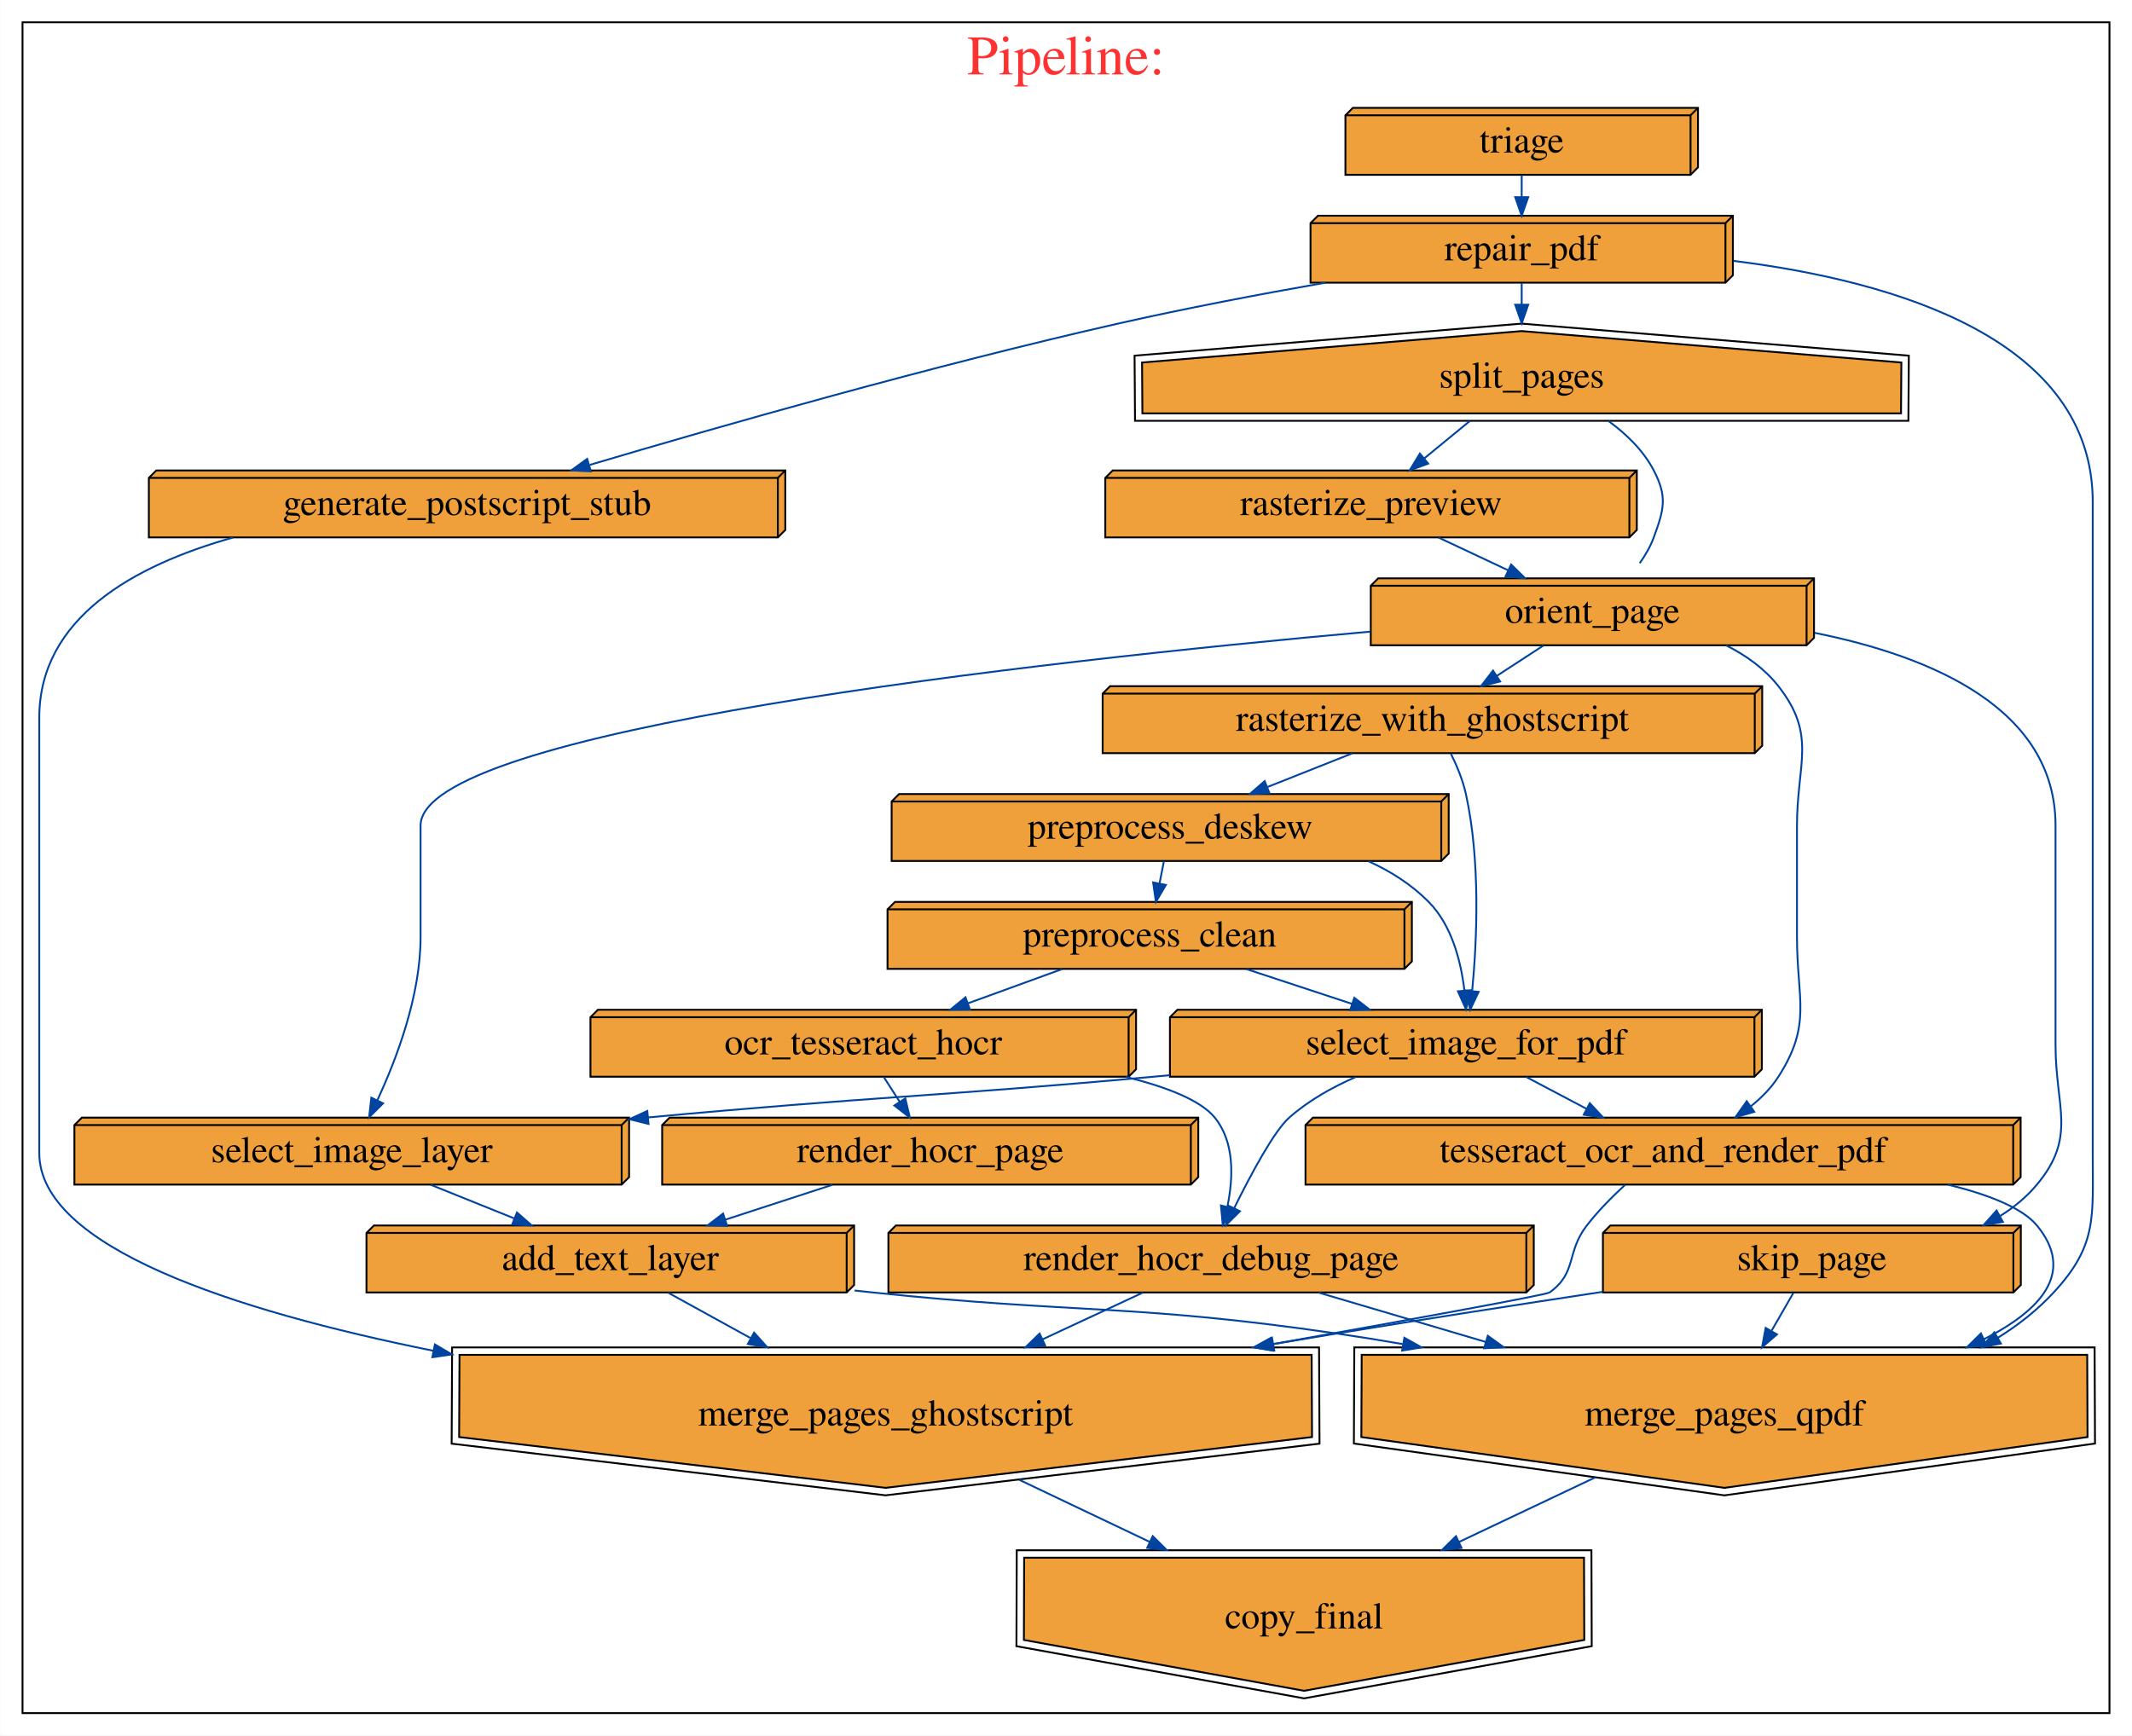
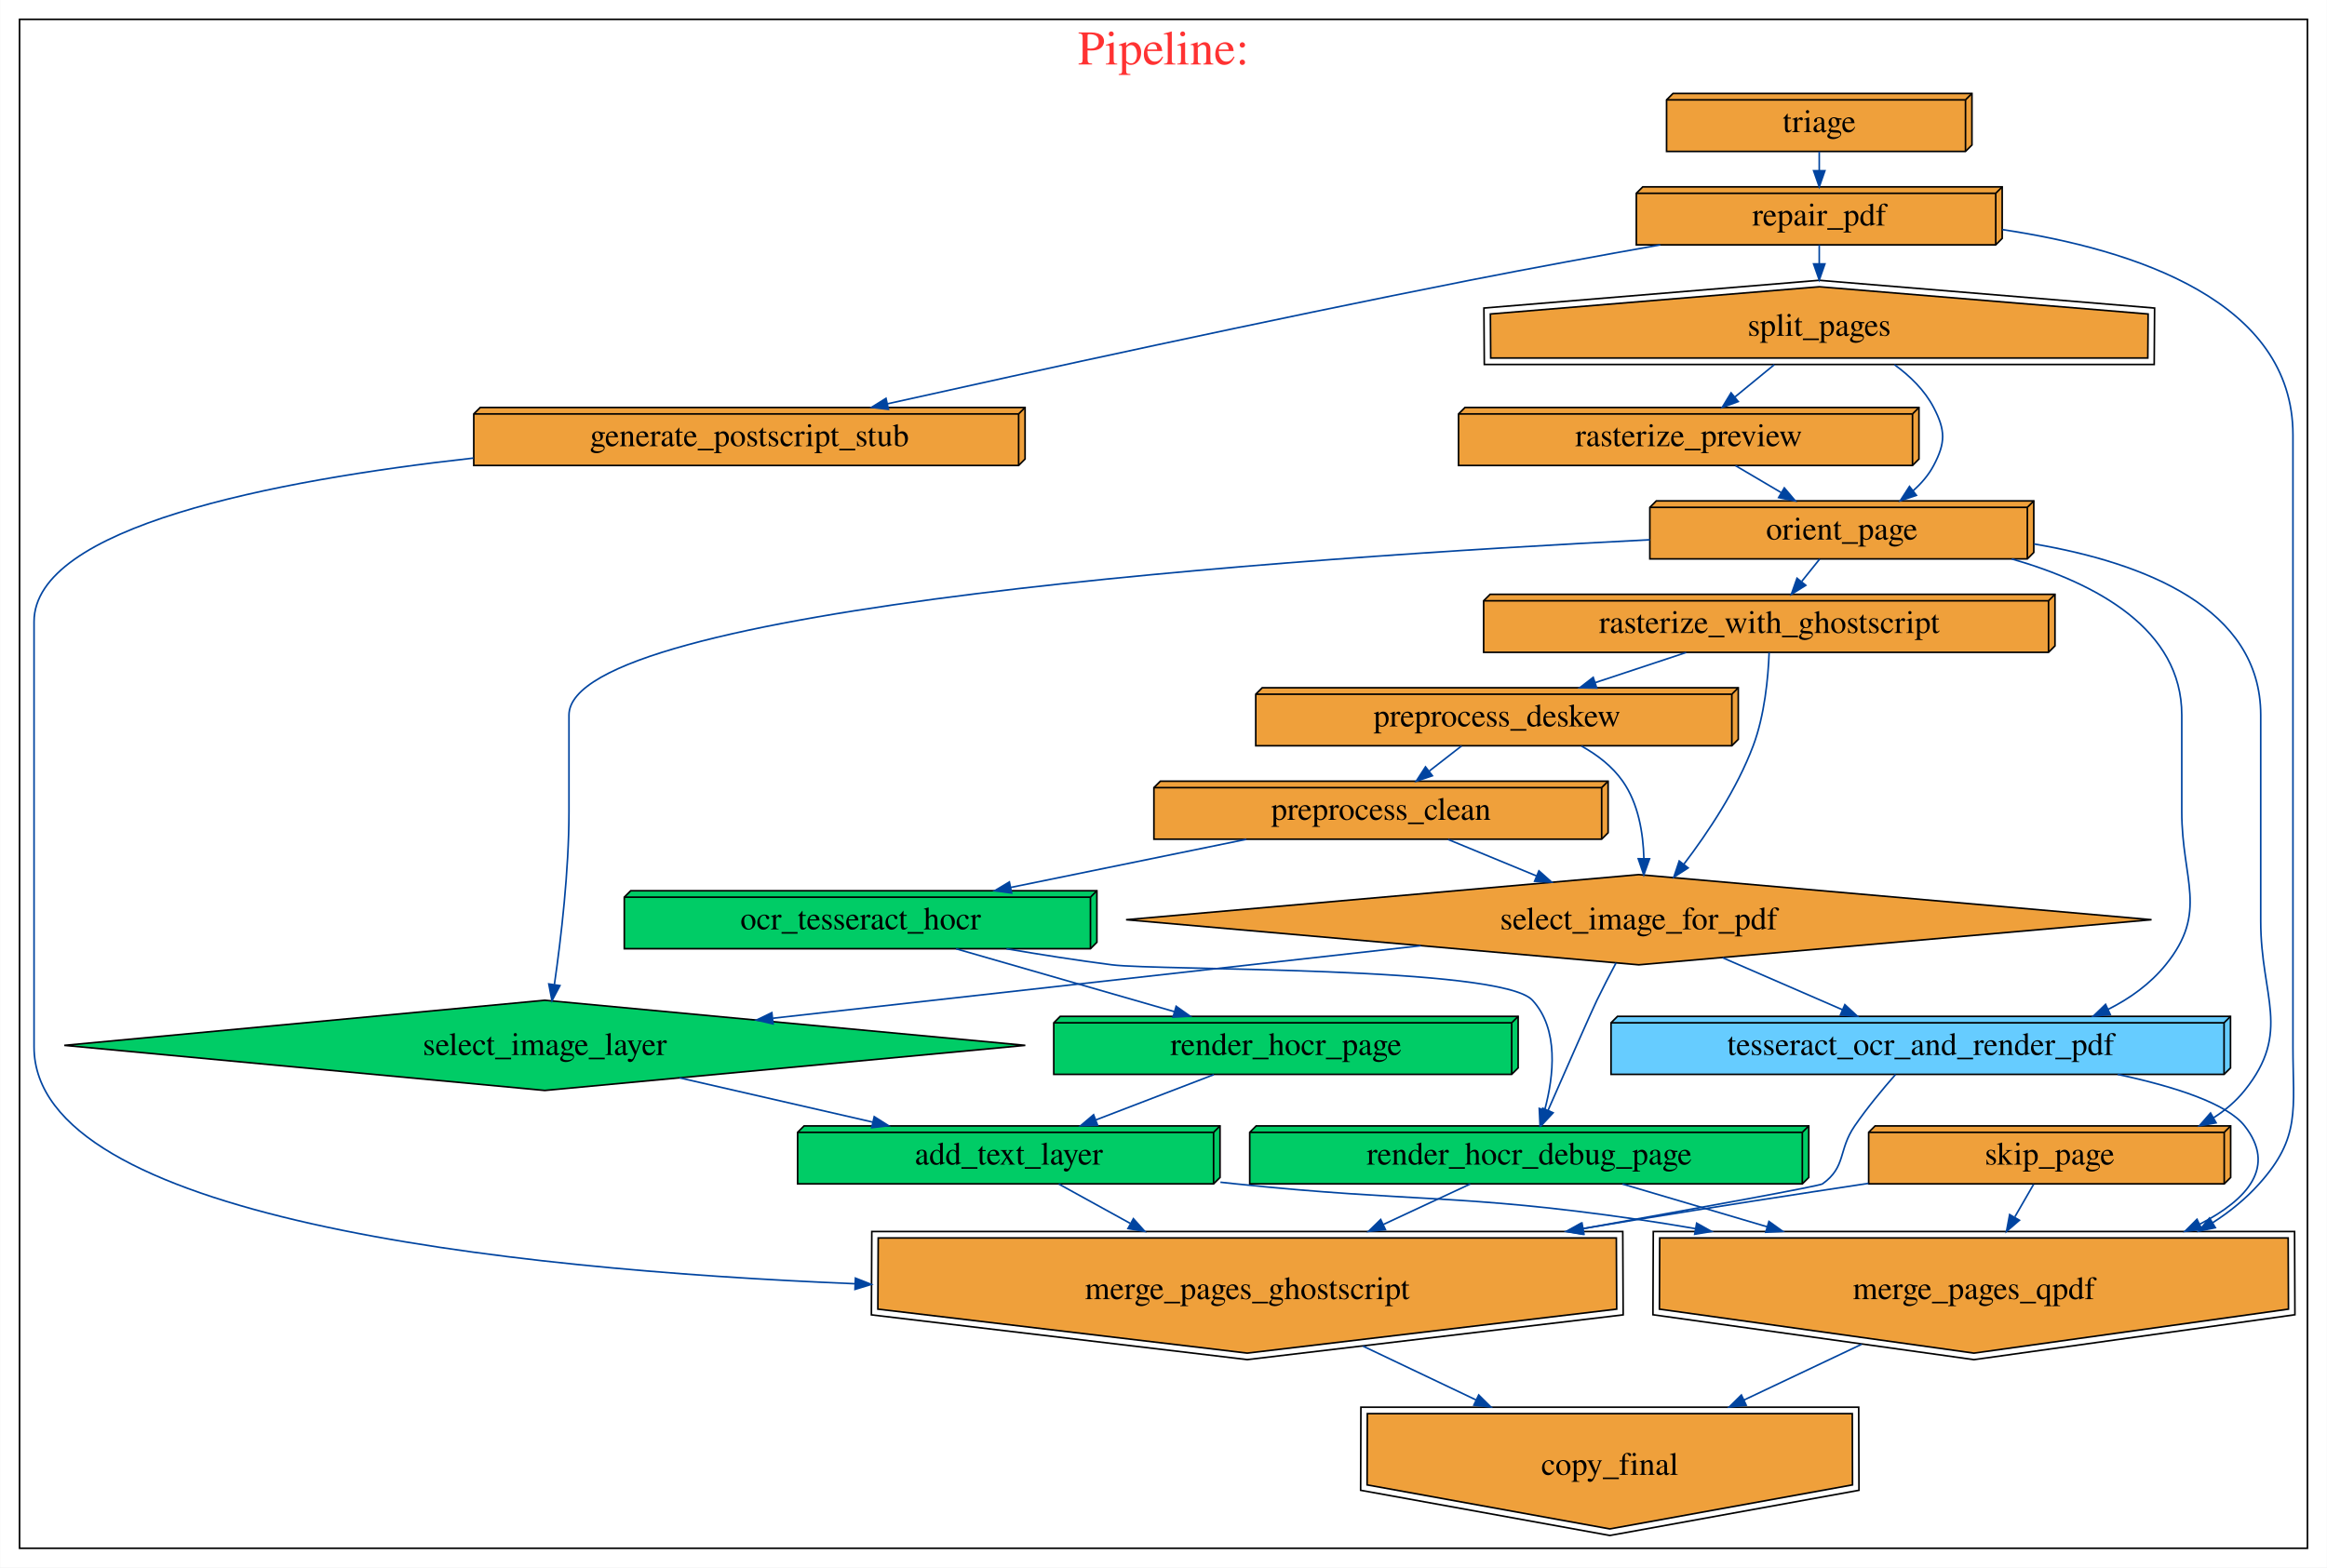
- <svg xmlns="http://www.w3.org/2000/svg" width="1146pt" height="933pt" viewBox="0.00 0.00 1146.00 933.18">
-   <g id="graph0" class="graph" transform="scale(1 1) rotate(0) translate(4 929.181)">
-     <polygon fill="white" stroke="none" points="-4,4 -4,-929.181 1142,-929.181 1142,4 -4,4" />
+ <svg xmlns="http://www.w3.org/2000/svg" width="1444pt" height="973pt" viewBox="0.00 0.00 1444.00 973.18">
+   <g id="graph0" class="graph" transform="scale(1 1) rotate(0) translate(4 969.181)">
+     <polygon fill="white" stroke="none" points="-4,4 -4,-969.181 1440,-969.181 1440,4 -4,4" />
    <g id="clust1" class="cluster">
-       <polygon fill="none" stroke="black" points="8,-8 8,-917.181 1130,-917.181 1130,-8 8,-8" />
-       <text text-anchor="middle" x="569" y="-889.181" font-family="Times,serif" font-size="30.00" fill="#ff3232">Pipeline:</text>
+       <polygon fill="none" stroke="black" points="8,-8 8,-957.181 1428,-957.181 1428,-8 8,-8" />
+       <text text-anchor="middle" x="718" y="-929.181" font-family="Times,serif" font-size="30.00" fill="#ff3232">Pipeline:</text>
    </g>
    <g id="node1" class="node">
-       <polygon fill="#efa03b" stroke="black" points="908.772,-871.181 723.228,-871.181 719.228,-867.181 719.228,-835.181 904.772,-835.181 908.772,-839.181 908.772,-871.181" />
-       <polyline fill="none" stroke="black" points="904.772,-867.181 719.228,-867.181 " />
-       <polyline fill="none" stroke="black" points="904.772,-867.181 904.772,-835.181 " />
-       <polyline fill="none" stroke="black" points="904.772,-867.181 908.772,-871.181 " />
-       <text text-anchor="middle" x="814" y="-847.181" font-family="Times,serif" font-size="20.00">triage</text>
+       <polygon fill="#efa03b" stroke="black" points="1219.77,-911.181 1034.23,-911.181 1030.23,-907.181 1030.23,-875.181 1215.77,-875.181 1219.77,-879.181 1219.77,-911.181" />
+       <polyline fill="none" stroke="black" points="1215.77,-907.181 1030.23,-907.181 " />
+       <polyline fill="none" stroke="black" points="1215.77,-907.181 1215.77,-875.181 " />
+       <polyline fill="none" stroke="black" points="1215.77,-907.181 1219.77,-911.181 " />
+       <text text-anchor="middle" x="1125" y="-887.181" font-family="Times,serif" font-size="20.00">triage</text>
    </g>
    <g id="node2" class="node">
-       <polygon fill="#efa03b" stroke="black" points="927.535,-813.181 704.465,-813.181 700.465,-809.181 700.465,-777.181 923.535,-777.181 927.535,-781.181 927.535,-813.181" />
-       <polyline fill="none" stroke="black" points="923.535,-809.181 700.465,-809.181 " />
-       <polyline fill="none" stroke="black" points="923.535,-809.181 923.535,-777.181 " />
-       <polyline fill="none" stroke="black" points="923.535,-809.181 927.535,-813.181 " />
-       <text text-anchor="middle" x="814" y="-789.181" font-family="Times,serif" font-size="20.00">repair_pdf</text>
+       <polygon fill="#efa03b" stroke="black" points="1238.54,-853.181 1015.46,-853.181 1011.46,-849.181 1011.46,-817.181 1234.54,-817.181 1238.54,-821.181 1238.54,-853.181" />
+       <polyline fill="none" stroke="black" points="1234.54,-849.181 1011.46,-849.181 " />
+       <polyline fill="none" stroke="black" points="1234.54,-849.181 1234.54,-817.181 " />
+       <polyline fill="none" stroke="black" points="1234.54,-849.181 1238.54,-853.181 " />
+       <text text-anchor="middle" x="1125" y="-829.181" font-family="Times,serif" font-size="20.00">repair_pdf</text>
    </g>
    <g id="edge1" class="edge">
-       <path fill="none" stroke="#0044a0" d="M814,-835.075C814,-831.384 814,-827.394 814,-823.424" />
-       <polygon fill="#0044a0" stroke="#0044a0" points="817.5,-823.182 814,-813.182 810.5,-823.182 817.5,-823.182" />
+       <path fill="none" stroke="#0044a0" d="M1125,-875.075C1125,-871.384 1125,-867.394 1125,-863.424" />
+       <polygon fill="#0044a0" stroke="#0044a0" points="1128.5,-863.182 1125,-853.182 1121.5,-863.182 1128.5,-863.182" />
    </g>
    <g id="node3" class="node">
-       <polygon fill="#efa03b" stroke="black" points="1018.11,-734.253 814,-751.156 609.888,-734.253 610.078,-706.905 1017.92,-706.905 1018.11,-734.253" />
-       <polygon fill="none" stroke="black" points="1022.13,-737.932 814,-755.167 605.866,-737.932 606.11,-702.906 1021.89,-702.906 1022.13,-737.932" />
-       <text text-anchor="middle" x="814" y="-720.694" font-family="Times,serif" font-size="20.00">split_pages</text>
+       <polygon fill="#efa03b" stroke="black" points="1329.11,-774.253 1125,-791.156 920.888,-774.253 921.078,-746.905 1328.92,-746.905 1329.11,-774.253" />
+       <polygon fill="none" stroke="black" points="1333.13,-777.932 1125,-795.167 916.866,-777.932 917.11,-742.906 1332.89,-742.906 1333.13,-777.932" />
+       <text text-anchor="middle" x="1125" y="-760.694" font-family="Times,serif" font-size="20.00">split_pages</text>
    </g>
    <g id="edge2" class="edge">
-       <path fill="none" stroke="#0044a0" d="M814,-777.059C814,-773.44 814,-769.484 814,-765.438" />
-       <polygon fill="#0044a0" stroke="#0044a0" points="817.5,-765.334 814,-755.334 810.5,-765.334 817.5,-765.334" />
+       <path fill="none" stroke="#0044a0" d="M1125,-817.059C1125,-813.44 1125,-809.484 1125,-805.438" />
+       <polygon fill="#0044a0" stroke="#0044a0" points="1128.5,-805.334 1125,-795.334 1121.5,-805.334 1128.5,-805.334" />
    </g>
    <g id="node17" class="node">
-       <polygon fill="#efa03b" stroke="black" points="418.082,-676.208 79.918,-676.208 75.918,-672.208 75.918,-640.208 414.082,-640.208 418.082,-644.208 418.082,-676.208" />
-       <polyline fill="none" stroke="black" points="414.082,-672.208 75.918,-672.208 " />
-       <polyline fill="none" stroke="black" points="414.082,-672.208 414.082,-640.208 " />
-       <polyline fill="none" stroke="black" points="414.082,-672.208 418.082,-676.208 " />
-       <text text-anchor="middle" x="247" y="-652.208" font-family="Times,serif" font-size="20.00">generate_postscript_stub</text>
+       <polygon fill="#efa03b" stroke="black" points="632.082,-716.208 293.918,-716.208 289.918,-712.208 289.918,-680.208 628.082,-680.208 632.082,-684.208 632.082,-716.208" />
+       <polyline fill="none" stroke="black" points="628.082,-712.208 289.918,-712.208 " />
+       <polyline fill="none" stroke="black" points="628.082,-712.208 628.082,-680.208 " />
+       <polyline fill="none" stroke="black" points="628.082,-712.208 632.082,-716.208 " />
+       <text text-anchor="middle" x="461" y="-692.208" font-family="Times,serif" font-size="20.00">generate_postscript_stub</text>
    </g>
    <g id="edge23" class="edge">
-       <path fill="none" stroke="#0044a0" d="M708.486,-777.178C672.931,-770.929 633.118,-763.361 597,-755.181 497.138,-732.564 383.022,-699.987 312.99,-679.209" />
-       <polygon fill="#0044a0" stroke="#0044a0" points="313.567,-675.73 302.984,-676.232 311.57,-682.439 313.567,-675.73" />
+       <path fill="none" stroke="#0044a0" d="M1026.3,-817.165C989.157,-810.572 946.587,-802.788 908,-795.181 781.899,-770.319 636.479,-738.51 546.633,-718.49" />
+       <polygon fill="#0044a0" stroke="#0044a0" points="547.289,-715.05 536.767,-716.289 545.765,-721.882 547.289,-715.05" />
    </g>
    <g id="node19" class="node">
-       <polygon fill="#efa03b" stroke="black" points="727.787,-156.452 923,-129.134 1118.21,-156.452 1118.03,-200.654 727.969,-200.654 727.787,-156.452" />
-       <polygon fill="none" stroke="black" points="723.775,-152.971 923,-125.091 1122.22,-152.971 1122.01,-204.657 723.988,-204.657 723.775,-152.971" />
-       <text text-anchor="middle" x="923" y="-162.669" font-family="Times,serif" font-size="20.00">merge_pages_qpdf</text>
+       <polygon fill="#efa03b" stroke="black" points="1025.79,-156.452 1221,-129.134 1416.21,-156.452 1416.03,-200.654 1025.97,-200.654 1025.79,-156.452" />
+       <polygon fill="none" stroke="black" points="1021.78,-152.971 1221,-125.091 1420.22,-152.971 1420.01,-204.657 1021.99,-204.657 1021.78,-152.971" />
+       <text text-anchor="middle" x="1221" y="-162.669" font-family="Times,serif" font-size="20.00">merge_pages_qpdf</text>
    </g>
    <g id="edge33" class="edge">
-       <path fill="none" stroke="#0044a0" d="M927.879,-788.896C1015.25,-777.974 1121,-746.687 1121,-659.208 1121,-659.208 1121,-659.208 1121,-309.208 1121,-274.592 1123.52,-259.604 1100,-234.208 1091.23,-224.742 1080.97,-216.661 1069.87,-209.763" />
-       <polygon fill="#0044a0" stroke="#0044a0" points="1071.63,-206.739 1061.23,-204.715 1068.1,-212.782 1071.63,-206.739" />
+       <path fill="none" stroke="#0044a0" d="M1238.67,-826.639C1321.4,-814.236 1419,-782.049 1419,-699.208 1419,-699.208 1419,-699.208 1419,-319.208 1419,-280.294 1424,-263.161 1398,-234.208 1389.64,-224.894 1379.82,-216.923 1369.17,-210.101" />
+       <polygon fill="#0044a0" stroke="#0044a0" points="1370.83,-207.019 1360.46,-204.872 1367.23,-213.02 1370.83,-207.019" />
    </g>
    <g id="node4" class="node">
-       <polygon fill="#efa03b" stroke="black" points="875.883,-676.208 594.117,-676.208 590.117,-672.208 590.117,-640.208 871.883,-640.208 875.883,-644.208 875.883,-676.208" />
-       <polyline fill="none" stroke="black" points="871.883,-672.208 590.117,-672.208 " />
-       <polyline fill="none" stroke="black" points="871.883,-672.208 871.883,-640.208 " />
-       <polyline fill="none" stroke="black" points="871.883,-672.208 875.883,-676.208 " />
-       <text text-anchor="middle" x="733" y="-652.208" font-family="Times,serif" font-size="20.00">rasterize_preview</text>
+       <polygon fill="#efa03b" stroke="black" points="1186.88,-716.208 905.117,-716.208 901.117,-712.208 901.117,-680.208 1182.88,-680.208 1186.88,-684.208 1186.88,-716.208" />
+       <polyline fill="none" stroke="black" points="1182.88,-712.208 901.117,-712.208 " />
+       <polyline fill="none" stroke="black" points="1182.88,-712.208 1182.88,-680.208 " />
+       <polyline fill="none" stroke="black" points="1182.88,-712.208 1186.88,-716.208 " />
+       <text text-anchor="middle" x="1044" y="-692.208" font-family="Times,serif" font-size="20.00">rasterize_preview</text>
    </g>
    <g id="edge3" class="edge">
-       <path fill="none" stroke="#0044a0" d="M786.124,-702.813C778.245,-696.345 769.657,-689.296 761.728,-682.788" />
-       <polygon fill="#0044a0" stroke="#0044a0" points="763.711,-679.888 753.761,-676.249 759.27,-685.299 763.711,-679.888" />
+       <path fill="none" stroke="#0044a0" d="M1097.12,-742.813C1089.24,-736.345 1080.66,-729.296 1072.73,-722.788" />
+       <polygon fill="#0044a0" stroke="#0044a0" points="1074.71,-719.888 1064.76,-716.249 1070.27,-725.299 1074.71,-719.888" />
    </g>
    <g id="node5" class="node">
-       <polygon fill="#efa03b" stroke="black" points="971.148,-618.208 736.852,-618.208 732.852,-614.208 732.852,-582.208 967.148,-582.208 971.148,-586.208 971.148,-618.208" />
-       <polyline fill="none" stroke="black" points="967.148,-614.208 732.852,-614.208 " />
-       <polyline fill="none" stroke="black" points="967.148,-614.208 967.148,-582.208 " />
-       <polyline fill="none" stroke="black" points="967.148,-614.208 971.148,-618.208 " />
-       <text text-anchor="middle" x="852" y="-594.208" font-family="Times,serif" font-size="20.00">orient_page</text>
+       <polygon fill="#efa03b" stroke="black" points="1258.15,-658.208 1023.85,-658.208 1019.85,-654.208 1019.85,-622.208 1254.15,-622.208 1258.15,-626.208 1258.15,-658.208" />
+       <polyline fill="none" stroke="black" points="1254.15,-654.208 1019.85,-654.208 " />
+       <polyline fill="none" stroke="black" points="1254.15,-654.208 1254.15,-622.208 " />
+       <polyline fill="none" stroke="black" points="1254.15,-654.208 1258.15,-658.208 " />
+       <text text-anchor="middle" x="1139" y="-634.208" font-family="Times,serif" font-size="20.00">orient_page</text>
    </g>
    <g id="edge5" class="edge">
-       <path fill="none" stroke="#0044a0" d="M860.646,-702.795C870.419,-695.692 879.438,-686.864 885,-676.208 892.403,-662.023 890.503,-655.231 885,-640.208 883.215,-635.336 880.523,-630.654 877.431,-626.329" />
-       <polygon fill="#0044a0" stroke="#0044a0" points="880.0px4,-624.093 871.127,-618.498 874.671,-628.483 880.0px4,-624.093" />
+       <path fill="none" stroke="#0044a0" d="M1171.65,-742.795C1181.42,-735.692 1190.44,-726.864 1196,-716.208 1203.4,-702.023 1203.46,-694.36 1196,-680.208 1192.84,-674.222 1188.31,-668.98 1183.15,-664.445" />
+       <polygon fill="#0044a0" stroke="#0044a0" points="1185.3,-661.676 1175.25,-658.302 1181,-667.203 1185.3,-661.676" />
    </g>
    <g id="edge4" class="edge">
-       <path fill="none" stroke="#0044a0" d="M769.351,-640.102C781.115,-634.565 794.311,-628.355 806.646,-622.551" />
-       <polygon fill="#0044a0" stroke="#0044a0" points="808.314,-625.634 815.872,-618.209 805.334,-619.3 808.314,-625.634" />
+       <path fill="none" stroke="#0044a0" d="M1073.02,-680.102C1081.95,-674.836 1091.92,-668.963 1101.34,-663.407" />
+       <polygon fill="#0044a0" stroke="#0044a0" points="1103.32,-666.302 1110.16,-658.209 1099.77,-660.272 1103.32,-666.302" />
    </g>
    <g id="node6" class="node">
-       <polygon fill="#efa03b" stroke="black" points="943.299,-560.208 592.701,-560.208 588.701,-556.208 588.701,-524.208 939.299,-524.208 943.299,-528.208 943.299,-560.208" />
-       <polyline fill="none" stroke="black" points="939.299,-556.208 588.701,-556.208 " />
-       <polyline fill="none" stroke="black" points="939.299,-556.208 939.299,-524.208 " />
-       <polyline fill="none" stroke="black" points="939.299,-556.208 943.299,-560.208 " />
-       <text text-anchor="middle" x="766" y="-536.208" font-family="Times,serif" font-size="20.00">rasterize_with_ghostscript</text>
+       <polygon fill="#efa03b" stroke="black" points="1271.3,-600.208 920.701,-600.208 916.701,-596.208 916.701,-564.208 1267.3,-564.208 1271.3,-568.208 1271.3,-600.208" />
+       <polyline fill="none" stroke="black" points="1267.3,-596.208 916.701,-596.208 " />
+       <polyline fill="none" stroke="black" points="1267.3,-596.208 1267.3,-564.208 " />
+       <polyline fill="none" stroke="black" points="1267.3,-596.208 1271.3,-600.208 " />
+       <text text-anchor="middle" x="1094" y="-576.208" font-family="Times,serif" font-size="20.00">rasterize_with_ghostscript</text>
    </g>
    <g id="edge6" class="edge">
-       <path fill="none" stroke="#0044a0" d="M825.73,-582.102C817.811,-576.945 808.995,-571.205 800.621,-565.751" />
-       <polygon fill="#0044a0" stroke="#0044a0" points="802.399,-562.733 792.109,-560.209 798.579,-568.599 802.399,-562.733" />
+       <path fill="none" stroke="#0044a0" d="M1125.25,-622.102C1121.76,-617.759 1117.94,-613.003 1114.21,-608.353" />
+       <polygon fill="#0044a0" stroke="#0044a0" points="1116.65,-605.812 1107.66,-600.209 1111.2,-610.197 1116.65,-605.812" />
    </g>
    <g id="node12" class="node">
-       <polygon fill="#efa03b" stroke="black" points="334.109,-328.208 39.891,-328.208 35.891,-324.208 35.891,-292.208 330.109,-292.208 334.109,-296.208 334.109,-328.208" />
-       <polyline fill="none" stroke="black" points="330.109,-324.208 35.891,-324.208 " />
-       <polyline fill="none" stroke="black" points="330.109,-324.208 330.109,-292.208 " />
-       <polyline fill="none" stroke="black" points="330.109,-324.208 334.109,-328.208 " />
-       <text text-anchor="middle" x="185" y="-304.208" font-family="Times,serif" font-size="20.00">select_image_layer</text>
+       <polygon fill="#00cc66" stroke="black" points="334,-348.208 35.781,-320.208 334,-292.208 632.219,-320.208 334,-348.208" />
+       <text text-anchor="middle" x="334" y="-314.208" font-family="Times,serif" font-size="20.00">select_image_layer</text>
    </g>
    <g id="edge15" class="edge">
-       <path fill="none" stroke="#0044a0" d="M732.761,-589.561C550.118,-573.158 222,-536.546 222,-485.208 222,-485.208 222,-485.208 222,-425.208 222,-394.031 209.326,-360.299 198.814,-337.681" />
-       <polygon fill="#0044a0" stroke="#0044a0" points="201.838,-335.896 194.337,-328.415 195.535,-338.941 201.838,-335.896" />
+       <path fill="none" stroke="#0044a0" d="M1019.87,-634.085C799.18,-622.991 349,-592.156 349,-525.208 349,-525.208 349,-525.208 349,-465.208 349,-428.606 344.147,-387.052 339.961,-358.022" />
+       <polygon fill="#0044a0" stroke="#0044a0" points="343.393,-357.303 338.46,-347.926 336.469,-358.332 343.393,-357.303" />
    </g>
    <g id="node15" class="node">
-       <polygon fill="#efa03b" stroke="black" points="1082.34,-270.208 861.662,-270.208 857.662,-266.208 857.662,-234.208 1078.34,-234.208 1082.34,-238.208 1082.34,-270.208" />
-       <polyline fill="none" stroke="black" points="1078.34,-266.208 857.662,-266.208 " />
-       <polyline fill="none" stroke="black" points="1078.34,-266.208 1078.34,-234.208 " />
-       <polyline fill="none" stroke="black" points="1078.34,-266.208 1082.34,-270.208 " />
-       <text text-anchor="middle" x="970" y="-246.208" font-family="Times,serif" font-size="20.00">skip_page</text>
+       <polygon fill="#efa03b" stroke="black" points="1380.34,-270.208 1159.66,-270.208 1155.66,-266.208 1155.66,-234.208 1376.34,-234.208 1380.34,-238.208 1380.34,-270.208" />
+       <polyline fill="none" stroke="black" points="1376.34,-266.208 1155.66,-266.208 " />
+       <polyline fill="none" stroke="black" points="1376.34,-266.208 1376.34,-234.208 " />
+       <polyline fill="none" stroke="black" points="1376.34,-266.208 1380.34,-270.208 " />
+       <text text-anchor="middle" x="1268" y="-246.208" font-family="Times,serif" font-size="20.00">skip_page</text>
    </g>
    <g id="edge20" class="edge">
-       <path fill="none" stroke="#0044a0" d="M971.395,-588.906C1035.3,-576.099 1101,-547.729 1101,-485.208 1101,-485.208 1101,-485.208 1101,-367.208 1101,-333.579 1112.56,-318.019 1091,-292.208 1085.41,-285.511 1078.66,-279.952 1071.24,-275.34" />
-       <polygon fill="#0044a0" stroke="#0044a0" points="1072.7,-272.145 1062.25,-270.349 1069.3,-278.265 1072.7,-272.145" />
+       <path fill="none" stroke="#0044a0" d="M1258.35,-631.473C1326.7,-619.809 1399,-591.745 1399,-525.208 1399,-525.208 1399,-525.208 1399,-397.208 1399,-350.33 1418.37,-328.748 1389,-292.208 1383.58,-285.469 1376.99,-279.879 1369.71,-275.244" />
+       <polygon fill="#0044a0" stroke="#0044a0" points="1371.3,-272.123 1360.88,-270.231 1367.85,-278.211 1371.3,-272.123" />
    </g>
    <g id="node16" class="node">
-       <polygon fill="#efa03b" stroke="black" points="1082.24,-328.208 701.76,-328.208 697.76,-324.208 697.76,-292.208 1078.24,-292.208 1082.24,-296.208 1082.24,-328.208" />
-       <polyline fill="none" stroke="black" points="1078.24,-324.208 697.76,-324.208 " />
-       <polyline fill="none" stroke="black" points="1078.24,-324.208 1078.24,-292.208 " />
-       <polyline fill="none" stroke="black" points="1078.24,-324.208 1082.24,-328.208 " />
-       <text text-anchor="middle" x="890" y="-304.208" font-family="Times,serif" font-size="20.00">tesseract_ocr_and_render_pdf</text>
+       <polygon fill="#66ccff" stroke="black" points="1380.24,-338.208 999.76,-338.208 995.76,-334.208 995.76,-302.208 1376.24,-302.208 1380.24,-306.208 1380.24,-338.208" />
+       <polyline fill="none" stroke="black" points="1376.24,-334.208 995.76,-334.208 " />
+       <polyline fill="none" stroke="black" points="1376.24,-334.208 1376.24,-302.208 " />
+       <polyline fill="none" stroke="black" points="1376.24,-334.208 1380.24,-338.208 " />
+       <text text-anchor="middle" x="1188" y="-314.208" font-family="Times,serif" font-size="20.00">tesseract_ocr_and_render_pdf</text>
    </g>
    <g id="edge22" class="edge">
-       <path fill="none" stroke="#0044a0" d="M923.945,-582.129C934.701,-576.714 944.634,-569.587 952,-560.208 972.77,-533.76 962,-518.836 962,-485.208 962,-485.208 962,-485.208 962,-425.208 962,-391.579 970.173,-378.503 952,-350.208 948.079,-344.102 942.825,-338.781 937.028,-334.197" />
-       <polygon fill="#0044a0" stroke="#0044a0" points="939.04,-331.334 928.86,-328.4 934.989,-337.042 939.04,-331.334" />
+       <path fill="none" stroke="#0044a0" d="M1244.5,-622.179C1297.25,-607.003 1350,-578.503 1350,-525.208 1350,-525.208 1350,-525.208 1350,-465.208 1350,-422.752 1366.76,-403.169 1340,-370.208 1330.4,-358.377 1317.91,-349.368 1304.22,-342.513" />
+       <polygon fill="#0044a0" stroke="#0044a0" points="1305.62,-339.304 1295.07,-338.313 1302.7,-345.666 1305.62,-339.304" />
    </g>
    <g id="node7" class="node">
-       <polygon fill="#efa03b" stroke="black" points="774.742,-502.208 479.258,-502.208 475.258,-498.208 475.258,-466.208 770.742,-466.208 774.742,-470.208 774.742,-502.208" />
-       <polyline fill="none" stroke="black" points="770.742,-498.208 475.258,-498.208 " />
-       <polyline fill="none" stroke="black" points="770.742,-498.208 770.742,-466.208 " />
-       <polyline fill="none" stroke="black" points="770.742,-498.208 774.742,-502.208 " />
-       <text text-anchor="middle" x="625" y="-478.208" font-family="Times,serif" font-size="20.00">preprocess_deskew</text>
+       <polygon fill="#efa03b" stroke="black" points="1074.74,-542.208 779.258,-542.208 775.258,-538.208 775.258,-506.208 1070.74,-506.208 1074.74,-510.208 1074.74,-542.208" />
+       <polyline fill="none" stroke="black" points="1070.74,-538.208 775.258,-538.208 " />
+       <polyline fill="none" stroke="black" points="1070.74,-538.208 1070.74,-506.208 " />
+       <polyline fill="none" stroke="black" points="1070.74,-538.208 1074.74,-542.208 " />
+       <text text-anchor="middle" x="925" y="-518.208" font-family="Times,serif" font-size="20.00">preprocess_deskew</text>
    </g>
    <g id="edge7" class="edge">
-       <path fill="none" stroke="#0044a0" d="M722.929,-524.102C708.579,-518.402 692.433,-511.99 677.453,-506.04" />
-       <polygon fill="#0044a0" stroke="#0044a0" points="678.393,-502.647 667.807,-502.209 675.809,-509.153 678.393,-502.647" />
+       <path fill="none" stroke="#0044a0" d="M1042.38,-564.102C1024.52,-558.185 1004.35,-551.5 985.823,-545.362" />
+       <polygon fill="#0044a0" stroke="#0044a0" points="986.901,-542.032 976.308,-542.209 984.699,-548.677 986.901,-542.032" />
    </g>
    <g id="node11" class="node">
-       <polygon fill="#efa03b" stroke="black" points="943.119,-386.208 628.881,-386.208 624.881,-382.208 624.881,-350.208 939.119,-350.208 943.119,-354.208 943.119,-386.208" />
-       <polyline fill="none" stroke="black" points="939.119,-382.208 624.881,-382.208 " />
-       <polyline fill="none" stroke="black" points="939.119,-382.208 939.119,-350.208 " />
-       <polyline fill="none" stroke="black" points="939.119,-382.208 943.119,-386.208 " />
-       <text text-anchor="middle" x="784" y="-362.208" font-family="Times,serif" font-size="20.00">select_image_for_pdf</text>
+       <polygon fill="#efa03b" stroke="black" points="1013,-426.208 694.762,-398.208 1013,-370.208 1331.24,-398.208 1013,-426.208" />
+       <text text-anchor="middle" x="1013" y="-392.208" font-family="Times,serif" font-size="20.00">select_image_for_pdf</text>
    </g>
    <g id="edge13" class="edge">
-       <path fill="none" stroke="#0044a0" d="M775.933,-523.913C779.179,-517.337 782.368,-509.637 784,-502.208 791.88,-466.33 789.966,-423.684 787.388,-396.535" />
-       <polygon fill="#0044a0" stroke="#0044a0" points="790.834,-395.834 786.309,-386.254 783.872,-396.565 790.834,-395.834" />
+       <path fill="none" stroke="#0044a0" d="M1093.89,-563.996C1093.29,-548.44 1091.11,-525.146 1084,-506.208 1073.94,-479.426 1056.13,-452.609 1040.86,-432.521" />
+       <polygon fill="#0044a0" stroke="#0044a0" points="1043.62,-430.369 1034.72,-424.619 1038.09,-434.663 1043.62,-430.369" />
    </g>
    <g id="node8" class="node">
-       <polygon fill="#efa03b" stroke="black" points="754.95,-444.208 477.05,-444.208 473.05,-440.208 473.05,-408.208 750.95,-408.208 754.95,-412.208 754.95,-444.208" />
-       <polyline fill="none" stroke="black" points="750.95,-440.208 473.05,-440.208 " />
-       <polyline fill="none" stroke="black" points="750.95,-440.208 750.95,-408.208 " />
-       <polyline fill="none" stroke="black" points="750.95,-440.208 754.95,-444.208 " />
-       <text text-anchor="middle" x="614" y="-420.208" font-family="Times,serif" font-size="20.00">preprocess_clean</text>
+       <polygon fill="#efa03b" stroke="black" points="993.95,-484.208 716.05,-484.208 712.05,-480.208 712.05,-448.208 989.95,-448.208 993.95,-452.208 993.95,-484.208" />
+       <polyline fill="none" stroke="black" points="989.95,-480.208 712.05,-480.208 " />
+       <polyline fill="none" stroke="black" points="989.95,-480.208 989.95,-448.208 " />
+       <polyline fill="none" stroke="black" points="989.95,-480.208 993.95,-484.208 " />
+       <text text-anchor="middle" x="853" y="-460.208" font-family="Times,serif" font-size="20.00">preprocess_clean</text>
    </g>
    <g id="edge8" class="edge">
-       <path fill="none" stroke="#0044a0" d="M621.64,-466.102C620.894,-462.302 620.085,-458.185 619.282,-454.1" />
-       <polygon fill="#0044a0" stroke="#0044a0" points="622.701,-453.347 617.34,-444.209 615.833,-454.696 622.701,-453.347" />
+       <path fill="none" stroke="#0044a0" d="M903.006,-506.102C896.726,-501.216 889.771,-495.807 883.095,-490.615" />
+       <polygon fill="#0044a0" stroke="#0044a0" points="884.901,-487.586 874.859,-484.209 880.604,-493.111 884.901,-487.586" />
    </g>
    <g id="edge12" class="edge">
-       <path fill="none" stroke="#0044a0" d="M731.682,-466.051C743.672,-460.599 754.844,-453.483 764,-444.208 776.307,-431.74 781.272,-412.595 783.178,-396.768" />
-       <polygon fill="#0044a0" stroke="#0044a0" points="786.695,-396.727 784.062,-386.465 779.72,-396.129 786.695,-396.727" />
+       <path fill="none" stroke="#0044a0" d="M977.454,-506.003C987.329,-500.504 996.562,-493.377 1003,-484.208 1012.67,-470.441 1015.74,-452.229 1016.16,-436.195" />
+       <polygon fill="#0044a0" stroke="#0044a0" points="1019.66,-436.018 1016.09,-426.041 1012.66,-436.063 1019.66,-436.018" />
    </g>
    <g id="node9" class="node">
-       <polygon fill="#efa03b" stroke="black" points="606.666,-386.208 317.334,-386.208 313.334,-382.208 313.334,-350.208 602.666,-350.208 606.666,-354.208 606.666,-386.208" />
-       <polyline fill="none" stroke="black" points="602.666,-382.208 313.334,-382.208 " />
-       <polyline fill="none" stroke="black" points="602.666,-382.208 602.666,-350.208 " />
-       <polyline fill="none" stroke="black" points="602.666,-382.208 606.666,-386.208 " />
-       <text text-anchor="middle" x="460" y="-362.208" font-family="Times,serif" font-size="20.00">ocr_tesseract_hocr</text>
+       <polygon fill="#00cc66" stroke="black" points="676.666,-416.208 387.334,-416.208 383.334,-412.208 383.334,-380.208 672.666,-380.208 676.666,-384.208 676.666,-416.208" />
+       <polyline fill="none" stroke="black" points="672.666,-412.208 383.334,-412.208 " />
+       <polyline fill="none" stroke="black" points="672.666,-412.208 672.666,-380.208 " />
+       <polyline fill="none" stroke="black" points="672.666,-412.208 676.666,-416.208 " />
+       <text text-anchor="middle" x="530" y="-392.208" font-family="Times,serif" font-size="20.00">ocr_tesseract_hocr</text>
    </g>
    <g id="edge9" class="edge">
-       <path fill="none" stroke="#0044a0" d="M566.958,-408.102C550.987,-402.294 532.978,-395.745 516.355,-389.7" />
-       <polygon fill="#0044a0" stroke="#0044a0" points="517.348,-386.337 506.754,-386.209 514.956,-392.916 517.348,-386.337" />
+       <path fill="none" stroke="#0044a0" d="M769.399,-448.125C724.645,-438.98 669.394,-427.691 623.252,-418.262" />
+       <polygon fill="#0044a0" stroke="#0044a0" points="623.748,-414.791 613.25,-416.219 622.347,-421.65 623.748,-414.791" />
    </g>
    <g id="edge11" class="edge">
-       <path fill="none" stroke="#0044a0" d="M665.929,-408.102C683.89,-402.185 704.184,-395.5 722.817,-389.362" />
-       <polygon fill="#0044a0" stroke="#0044a0" points="723.986,-392.662 732.389,-386.209 721.796,-386.014 723.986,-392.662" />
+       <path fill="none" stroke="#0044a0" d="M894.62,-448.039C911.413,-441.112 931.162,-432.966 949.666,-425.333" />
+       <polygon fill="#0044a0" stroke="#0044a0" points="951.009,-428.565 958.918,-421.516 948.339,-422.094 951.009,-428.565" />
    </g>
    <g id="node10" class="node">
-       <polygon fill="#efa03b" stroke="black" points="640.109,-328.208 355.891,-328.208 351.891,-324.208 351.891,-292.208 636.109,-292.208 640.109,-296.208 640.109,-328.208" />
-       <polyline fill="none" stroke="black" points="636.109,-324.208 351.891,-324.208 " />
-       <polyline fill="none" stroke="black" points="636.109,-324.208 636.109,-292.208 " />
-       <polyline fill="none" stroke="black" points="636.109,-324.208 640.109,-328.208 " />
-       <text text-anchor="middle" x="496" y="-304.208" font-family="Times,serif" font-size="20.00">render_hocr_page</text>
+       <polygon fill="#00cc66" stroke="black" points="938.109,-338.208 653.891,-338.208 649.891,-334.208 649.891,-302.208 934.109,-302.208 938.109,-306.208 938.109,-338.208" />
+       <polyline fill="none" stroke="black" points="934.109,-334.208 649.891,-334.208 " />
+       <polyline fill="none" stroke="black" points="934.109,-334.208 934.109,-302.208 " />
+       <polyline fill="none" stroke="black" points="934.109,-334.208 938.109,-338.208 " />
+       <text text-anchor="middle" x="794" y="-314.208" font-family="Times,serif" font-size="20.00">render_hocr_page</text>
    </g>
    <g id="edge10" class="edge">
-       <path fill="none" stroke="#0044a0" d="M470.997,-350.102C473.718,-345.868 476.693,-341.24 479.611,-336.701" />
-       <polygon fill="#0044a0" stroke="#0044a0" points="482.607,-338.514 485.071,-328.209 476.719,-334.728 482.607,-338.514" />
+       <path fill="none" stroke="#0044a0" d="M589.247,-380.152C629.442,-368.58 682.727,-353.241 724.863,-341.111" />
+       <polygon fill="#0044a0" stroke="#0044a0" points="725.853,-344.468 734.495,-338.338 723.917,-337.741 725.853,-344.468" />
    </g>
    <g id="node14" class="node">
-       <polygon fill="#efa03b" stroke="black" points="820.486,-270.208 477.514,-270.208 473.514,-266.208 473.514,-234.208 816.486,-234.208 820.486,-238.208 820.486,-270.208" />
-       <polyline fill="none" stroke="black" points="816.486,-266.208 473.514,-266.208 " />
-       <polyline fill="none" stroke="black" points="816.486,-266.208 816.486,-234.208 " />
-       <polyline fill="none" stroke="black" points="816.486,-266.208 820.486,-270.208 " />
-       <text text-anchor="middle" x="647" y="-246.208" font-family="Times,serif" font-size="20.00">render_hocr_debug_page</text>
+       <polygon fill="#00cc66" stroke="black" points="1118.49,-270.208 775.514,-270.208 771.514,-266.208 771.514,-234.208 1114.49,-234.208 1118.49,-238.208 1118.49,-270.208" />
+       <polyline fill="none" stroke="black" points="1114.49,-266.208 771.514,-266.208 " />
+       <polyline fill="none" stroke="black" points="1114.49,-266.208 1114.49,-234.208 " />
+       <polyline fill="none" stroke="black" points="1114.49,-266.208 1118.49,-270.208 " />
+       <text text-anchor="middle" x="945" y="-246.208" font-family="Times,serif" font-size="20.00">render_hocr_debug_page</text>
    </g>
    <g id="edge19" class="edge">
-       <path fill="none" stroke="#0044a0" d="M601.217,-350.105C623.352,-344.635 641.435,-337.494 649,-328.208 659.629,-315.162 659.021,-296.183 655.81,-280.582" />
-       <polygon fill="#0044a0" stroke="#0044a0" points="659.095,-279.29 653.278,-270.435 652.304,-280.985 659.095,-279.29" />
+       <path fill="none" stroke="#0044a0" d="M620.537,-380.161C641.947,-376.512 664.736,-372.939 686,-370.208 714.866,-366.5 927.304,-369.633 947,-348.208 963.502,-330.256 960.281,-301.363 954.611,-280.149" />
+       <polygon fill="#0044a0" stroke="#0044a0" points="957.925,-279.012 951.707,-270.433 951.218,-281.017 957.925,-279.012" />
    </g>
    <g id="node13" class="node">
-       <polygon fill="#efa03b" stroke="black" points="455.082,-270.208 196.918,-270.208 192.918,-266.208 192.918,-234.208 451.082,-234.208 455.082,-238.208 455.082,-270.208" />
-       <polyline fill="none" stroke="black" points="451.082,-266.208 192.918,-266.208 " />
-       <polyline fill="none" stroke="black" points="451.082,-266.208 451.082,-234.208 " />
-       <polyline fill="none" stroke="black" points="451.082,-266.208 455.082,-270.208 " />
-       <text text-anchor="middle" x="324" y="-246.208" font-family="Times,serif" font-size="20.00">add_text_layer</text>
+       <polygon fill="#00cc66" stroke="black" points="753.082,-270.208 494.918,-270.208 490.918,-266.208 490.918,-234.208 749.082,-234.208 753.082,-238.208 753.082,-270.208" />
+       <polyline fill="none" stroke="black" points="749.082,-266.208 490.918,-266.208 " />
+       <polyline fill="none" stroke="black" points="749.082,-266.208 749.082,-234.208 " />
+       <polyline fill="none" stroke="black" points="749.082,-266.208 753.082,-270.208 " />
+       <text text-anchor="middle" x="622" y="-246.208" font-family="Times,serif" font-size="20.00">add_text_layer</text>
    </g>
    <g id="edge16" class="edge">
-       <path fill="none" stroke="#0044a0" d="M443.46,-292.102C425.288,-286.185 404.755,-279.5 385.903,-273.362" />
-       <polygon fill="#0044a0" stroke="#0044a0" points="386.811,-269.977 376.219,-270.209 384.644,-276.633 386.811,-269.977" />
+       <path fill="none" stroke="#0044a0" d="M749.258,-302.039C726.862,-293.446 699.574,-282.975 676.019,-273.936" />
+       <polygon fill="#0044a0" stroke="#0044a0" points="677.108,-270.605 666.518,-270.29 674.6,-277.14 677.108,-270.605" />
    </g>
    <g id="edge14" class="edge">
-       <path fill="none" stroke="#0044a0" d="M624.837,-351.018C621.867,-350.744 618.92,-350.473 616,-350.208 497.969,-339.481 465.867,-339.594 344.341,-328.317" />
-       <polygon fill="#0044a0" stroke="#0044a0" points="344.55,-324.822 334.267,-327.376 343.898,-331.791 344.55,-324.822" />
+       <path fill="none" stroke="#0044a0" d="M877.633,-382.056C761.19,-369.023 593.788,-350.286 475.578,-337.054" />
+       <polygon fill="#0044a0" stroke="#0044a0" points="475.697,-333.546 465.37,-335.912 474.919,-340.503 475.697,-333.546" />
    </g>
    <g id="edge18" class="edge">
-       <path fill="none" stroke="#0044a0" d="M724.686,-350.021C711.965,-344.466 699.276,-337.311 689,-328.208 680.962,-321.087 668.688,-298.27 659.481,-279.655" />
-       <polygon fill="#0044a0" stroke="#0044a0" points="662.506,-277.871 654.985,-270.409 656.21,-280.933 662.506,-277.871" />
+       <path fill="none" stroke="#0044a0" d="M998.887,-371.447C994.931,-364.003 990.702,-355.831 987,-348.208 983.822,-341.663 967.96,-305.616 956.669,-279.865" />
+       <polygon fill="#0044a0" stroke="#0044a0" points="959.82,-278.337 952.601,-270.582 953.409,-281.146 959.82,-278.337" />
    </g>
    <g id="edge21" class="edge">
-       <path fill="none" stroke="#0044a0" d="M816.379,-350.102C826.654,-344.674 838.153,-338.599 848.953,-332.893" />
-       <polygon fill="#0044a0" stroke="#0044a0" points="850.612,-335.975 857.819,-328.209 847.342,-329.786 850.612,-335.975" />
+       <path fill="none" stroke="#0044a0" d="M1065.03,-374.611C1088.59,-364.381 1116.27,-352.359 1139.4,-342.314" />
+       <polygon fill="#0044a0" stroke="#0044a0" points="1140.9,-345.479 1148.68,-338.285 1138.11,-339.058 1140.9,-345.479" />
    </g>
    <g id="edge17" class="edge">
-       <path fill="none" stroke="#0044a0" d="M227.46,-292.102C241.606,-286.402 257.523,-279.99 272.292,-274.04" />
-       <polygon fill="#0044a0" stroke="#0044a0" points="273.833,-277.192 281.8,-270.209 271.217,-270.7 273.833,-277.192" />
+       <path fill="none" stroke="#0044a0" d="M417.688,-300.029C455.345,-291.399 499.718,-281.231 537.473,-272.578" />
+       <polygon fill="#0044a0" stroke="#0044a0" points="538.461,-275.943 547.427,-270.297 536.898,-269.12 538.461,-275.943" />
    </g>
    <g id="node18" class="node">
-       <polygon fill="#efa03b" stroke="black" points="242.724,-156.455 472,-129.143 701.276,-156.455 701.062,-200.646 242.938,-200.646 242.724,-156.455" />
-       <polygon fill="none" stroke="black" points="238.704,-152.903 472,-125.112 705.296,-152.903 705.046,-204.648 238.954,-204.648 238.704,-152.903" />
-       <text text-anchor="middle" x="472" y="-162.669" font-family="Times,serif" font-size="20.00">merge_pages_ghostscript</text>
+       <polygon fill="#efa03b" stroke="black" points="540.724,-156.455 770,-129.143 999.276,-156.455 999.062,-200.646 540.938,-200.646 540.724,-156.455" />
+       <polygon fill="none" stroke="black" points="536.704,-152.903 770,-125.112 1003.3,-152.903 1003.05,-204.648 536.954,-204.648 536.704,-152.903" />
+       <text text-anchor="middle" x="770" y="-162.669" font-family="Times,serif" font-size="20.00">merge_pages_ghostscript</text>
    </g>
    <g id="edge27" class="edge">
-       <path fill="none" stroke="#0044a0" d="M355.026,-234.114C367.992,-226.971 383.653,-218.343 399.24,-209.755" />
-       <polygon fill="#0044a0" stroke="#0044a0" points="401.319,-212.606 408.388,-204.715 397.941,-206.475 401.319,-212.606" />
+       <path fill="none" stroke="#0044a0" d="M653.026,-234.114C665.992,-226.971 681.653,-218.343 697.24,-209.755" />
+       <polygon fill="#0044a0" stroke="#0044a0" points="699.319,-212.606 706.388,-204.715 695.941,-206.475 699.319,-212.606" />
    </g>
    <g id="edge31" class="edge">
-       <path fill="none" stroke="#0044a0" d="M455.329,-235.235C458.584,-234.884 461.812,-234.541 465,-234.208 575.497,-222.668 604.059,-228.201 714,-212.208 725.737,-210.5 737.809,-208.554 749.949,-206.456" />
-       <polygon fill="#0044a0" stroke="#0044a0" points="750.914,-209.84 760.156,-204.659 749.7,-202.946 750.914,-209.84" />
+       <path fill="none" stroke="#0044a0" d="M753.329,-235.235C756.584,-234.884 759.812,-234.541 763,-234.208 873.497,-222.668 902.059,-228.201 1012,-212.208 1023.74,-210.5 1035.81,-208.554 1047.95,-206.456" />
+       <polygon fill="#0044a0" stroke="#0044a0" points="1048.91,-209.84 1058.16,-204.659 1047.7,-202.946 1048.91,-209.84" />
    </g>
    <g id="edge28" class="edge">
-       <path fill="none" stroke="#0044a0" d="M610.314,-234.114C594.552,-226.77 575.424,-217.858 556.484,-209.033" />
-       <polygon fill="#0044a0" stroke="#0044a0" points="557.759,-205.766 547.216,-204.715 554.803,-212.111 557.759,-205.766" />
+       <path fill="none" stroke="#0044a0" d="M908.314,-234.114C892.552,-226.77 873.424,-217.858 854.484,-209.033" />
+       <polygon fill="#0044a0" stroke="#0044a0" points="855.759,-205.766 845.216,-204.715 852.803,-212.111 855.759,-205.766" />
    </g>
    <g id="edge32" class="edge">
-       <path fill="none" stroke="#0044a0" d="M704.859,-234.114C731.074,-226.37 763.193,-216.881 794.642,-207.59" />
-       <polygon fill="#0044a0" stroke="#0044a0" points="795.774,-210.905 804.373,-204.715 793.791,-204.192 795.774,-210.905" />
+       <path fill="none" stroke="#0044a0" d="M1002.86,-234.114C1029.07,-226.37 1061.19,-216.881 1092.64,-207.59" />
+       <polygon fill="#0044a0" stroke="#0044a0" points="1093.77,-210.905 1102.37,-204.715 1091.79,-204.192 1093.77,-210.905" />
    </g>
    <g id="edge24" class="edge">
-       <path fill="none" stroke="#0044a0" d="M857.572,-234.546C813.13,-227.821 761.626,-219.853 715,-212.208 703.526,-210.326 691.752,-208.365 679.872,-206.363" />
-       <polygon fill="#0044a0" stroke="#0044a0" points="680.316,-202.888 669.872,-204.672 679.149,-209.79 680.316,-202.888" />
+       <path fill="none" stroke="#0044a0" d="M1155.57,-234.546C1111.13,-227.821 1059.63,-219.853 1013,-212.208 1001.53,-210.326 989.752,-208.365 977.872,-206.363" />
+       <polygon fill="#0044a0" stroke="#0044a0" points="978.316,-202.888 967.872,-204.672 977.149,-209.79 978.316,-202.888" />
    </g>
    <g id="edge29" class="edge">
-       <path fill="none" stroke="#0044a0" d="M960.033,-233.915C956.584,-227.933 952.546,-220.928 948.429,-213.785" />
-       <polygon fill="#0044a0" stroke="#0044a0" points="951.236,-211.645 943.209,-204.729 945.171,-215.141 951.236,-211.645" />
+       <path fill="none" stroke="#0044a0" d="M1258.03,-233.915C1254.58,-227.933 1250.55,-220.928 1246.43,-213.785" />
+       <polygon fill="#0044a0" stroke="#0044a0" points="1249.24,-211.645 1241.21,-204.729 1243.17,-215.141 1249.24,-211.645" />
    </g>
    <g id="edge26" class="edge">
-       <path fill="none" stroke="#0044a0" d="M869.58,-292.065C862.585,-285.626 855.014,-277.976 849,-270.208 837.796,-255.734 843.883,-244.862 829,-234.208 827.195,-232.915 757.668,-220.232 680.45,-206.446" />
-       <polygon fill="#0044a0" stroke="#0044a0" points="680.964,-202.982 670.505,-204.672 679.735,-209.874 680.964,-202.982" />
+       <path fill="none" stroke="#0044a0" d="M1172.36,-302.154C1164.33,-293.013 1154.66,-281.362 1147,-270.208 1136.64,-255.121 1141.88,-244.862 1127,-234.208 1125.19,-232.915 1055.67,-220.232 978.45,-206.446" />
+       <polygon fill="#0044a0" stroke="#0044a0" points="978.964,-202.982 968.505,-204.672 977.735,-209.874 978.964,-202.982" />
    </g>
    <g id="edge30" class="edge">
-       <path fill="none" stroke="#0044a0" d="M1043.06,-292.207C1065.26,-286.759 1083.25,-279.601 1091,-270.208 1111.71,-245.098 1093.42,-224.707 1062.42,-209.018" />
-       <polygon fill="#0044a0" stroke="#0044a0" points="1063.89,-205.844 1053.36,-204.717 1060.89,-212.167 1063.89,-205.844" />
+       <path fill="none" stroke="#0044a0" d="M1310.22,-302.184C1345.8,-294.579 1378.07,-284.119 1389,-270.208 1408.78,-245.028 1391.25,-224.765 1361.2,-209.211" />
+       <polygon fill="#0044a0" stroke="#0044a0" points="1362.48,-205.944 1351.96,-204.742 1359.44,-212.246 1362.48,-205.944" />
    </g>
    <g id="edge25" class="edge">
-       <path fill="none" stroke="#0044a0" d="M121.233,-640.151C67.537,-625.079 17,-596.687 17,-543.208 17,-543.208 17,-543.208 17,-309.208 17,-258.729 120.653,-224.649 229.014,-202.812" />
-       <polygon fill="#0044a0" stroke="#0044a0" points="229.705,-206.243 238.835,-200.869 228.346,-199.377 229.705,-206.243" />
+       <path fill="none" stroke="#0044a0" d="M289.656,-684.797C164.646,-670.853 17,-641.95 17,-583.208 17,-583.208 17,-583.208 17,-319.208 17,-213.417 306.554,-181.327 526.553,-172.213" />
+       <polygon fill="#0044a0" stroke="#0044a0" points="526.794,-175.706 536.646,-171.808 526.514,-168.711 526.794,-175.706" />
    </g>
    <g id="node20" class="node">
-       <polygon fill="#efa03b" stroke="black" points="546.361,-47.341 697,-20.006 847.639,-47.341 847.499,-91.569 546.501,-91.569 546.361,-47.341" />
-       <polygon fill="none" stroke="black" points="542.355,-43.996 697,-15.935 851.645,-43.996 851.481,-95.575 542.519,-95.575 542.355,-43.996" />
-       <text text-anchor="middle" x="697" y="-53.565" font-family="Times,serif" font-size="20.00">copy_final</text>
+       <polygon fill="#efa03b" stroke="black" points="844.361,-47.341 995,-20.006 1145.64,-47.341 1145.5,-91.569 844.501,-91.569 844.361,-47.341" />
+       <polygon fill="none" stroke="black" points="840.355,-43.996 995,-15.935 1149.65,-43.996 1149.48,-95.575 840.519,-95.575 840.355,-43.996" />
+       <text text-anchor="middle" x="995" y="-53.565" font-family="Times,serif" font-size="20.00">copy_final</text>
    </g>
    <g id="edge35" class="edge">
-       <path fill="none" stroke="#0044a0" d="M543.81,-133.486C566.177,-122.839 591.024,-111.011 614.085,-100.034" />
-       <polygon fill="#0044a0" stroke="#0044a0" points="615.64,-103.17 623.165,-95.712 612.631,-96.85 615.64,-103.17" />
+       <path fill="none" stroke="#0044a0" d="M841.81,-133.486C864.177,-122.839 889.024,-111.011 912.085,-100.034" />
+       <polygon fill="#0044a0" stroke="#0044a0" points="913.64,-103.17 921.165,-95.712 910.631,-96.85 913.64,-103.17" />
    </g>
    <g id="edge34" class="edge">
-       <path fill="none" stroke="#0044a0" d="M853.348,-134.66C830.233,-123.705 804.264,-111.399 780.231,-100.009" />
-       <polygon fill="#0044a0" stroke="#0044a0" points="781.66,-96.813 771.124,-95.693 778.662,-103.139 781.66,-96.813" />
+       <path fill="none" stroke="#0044a0" d="M1151.35,-134.66C1128.23,-123.705 1102.26,-111.399 1078.23,-100.009" />
+       <polygon fill="#0044a0" stroke="#0044a0" points="1079.66,-96.813 1069.12,-95.693 1076.66,-103.139 1079.66,-96.813" />
    </g>
  </g>
</svg>
